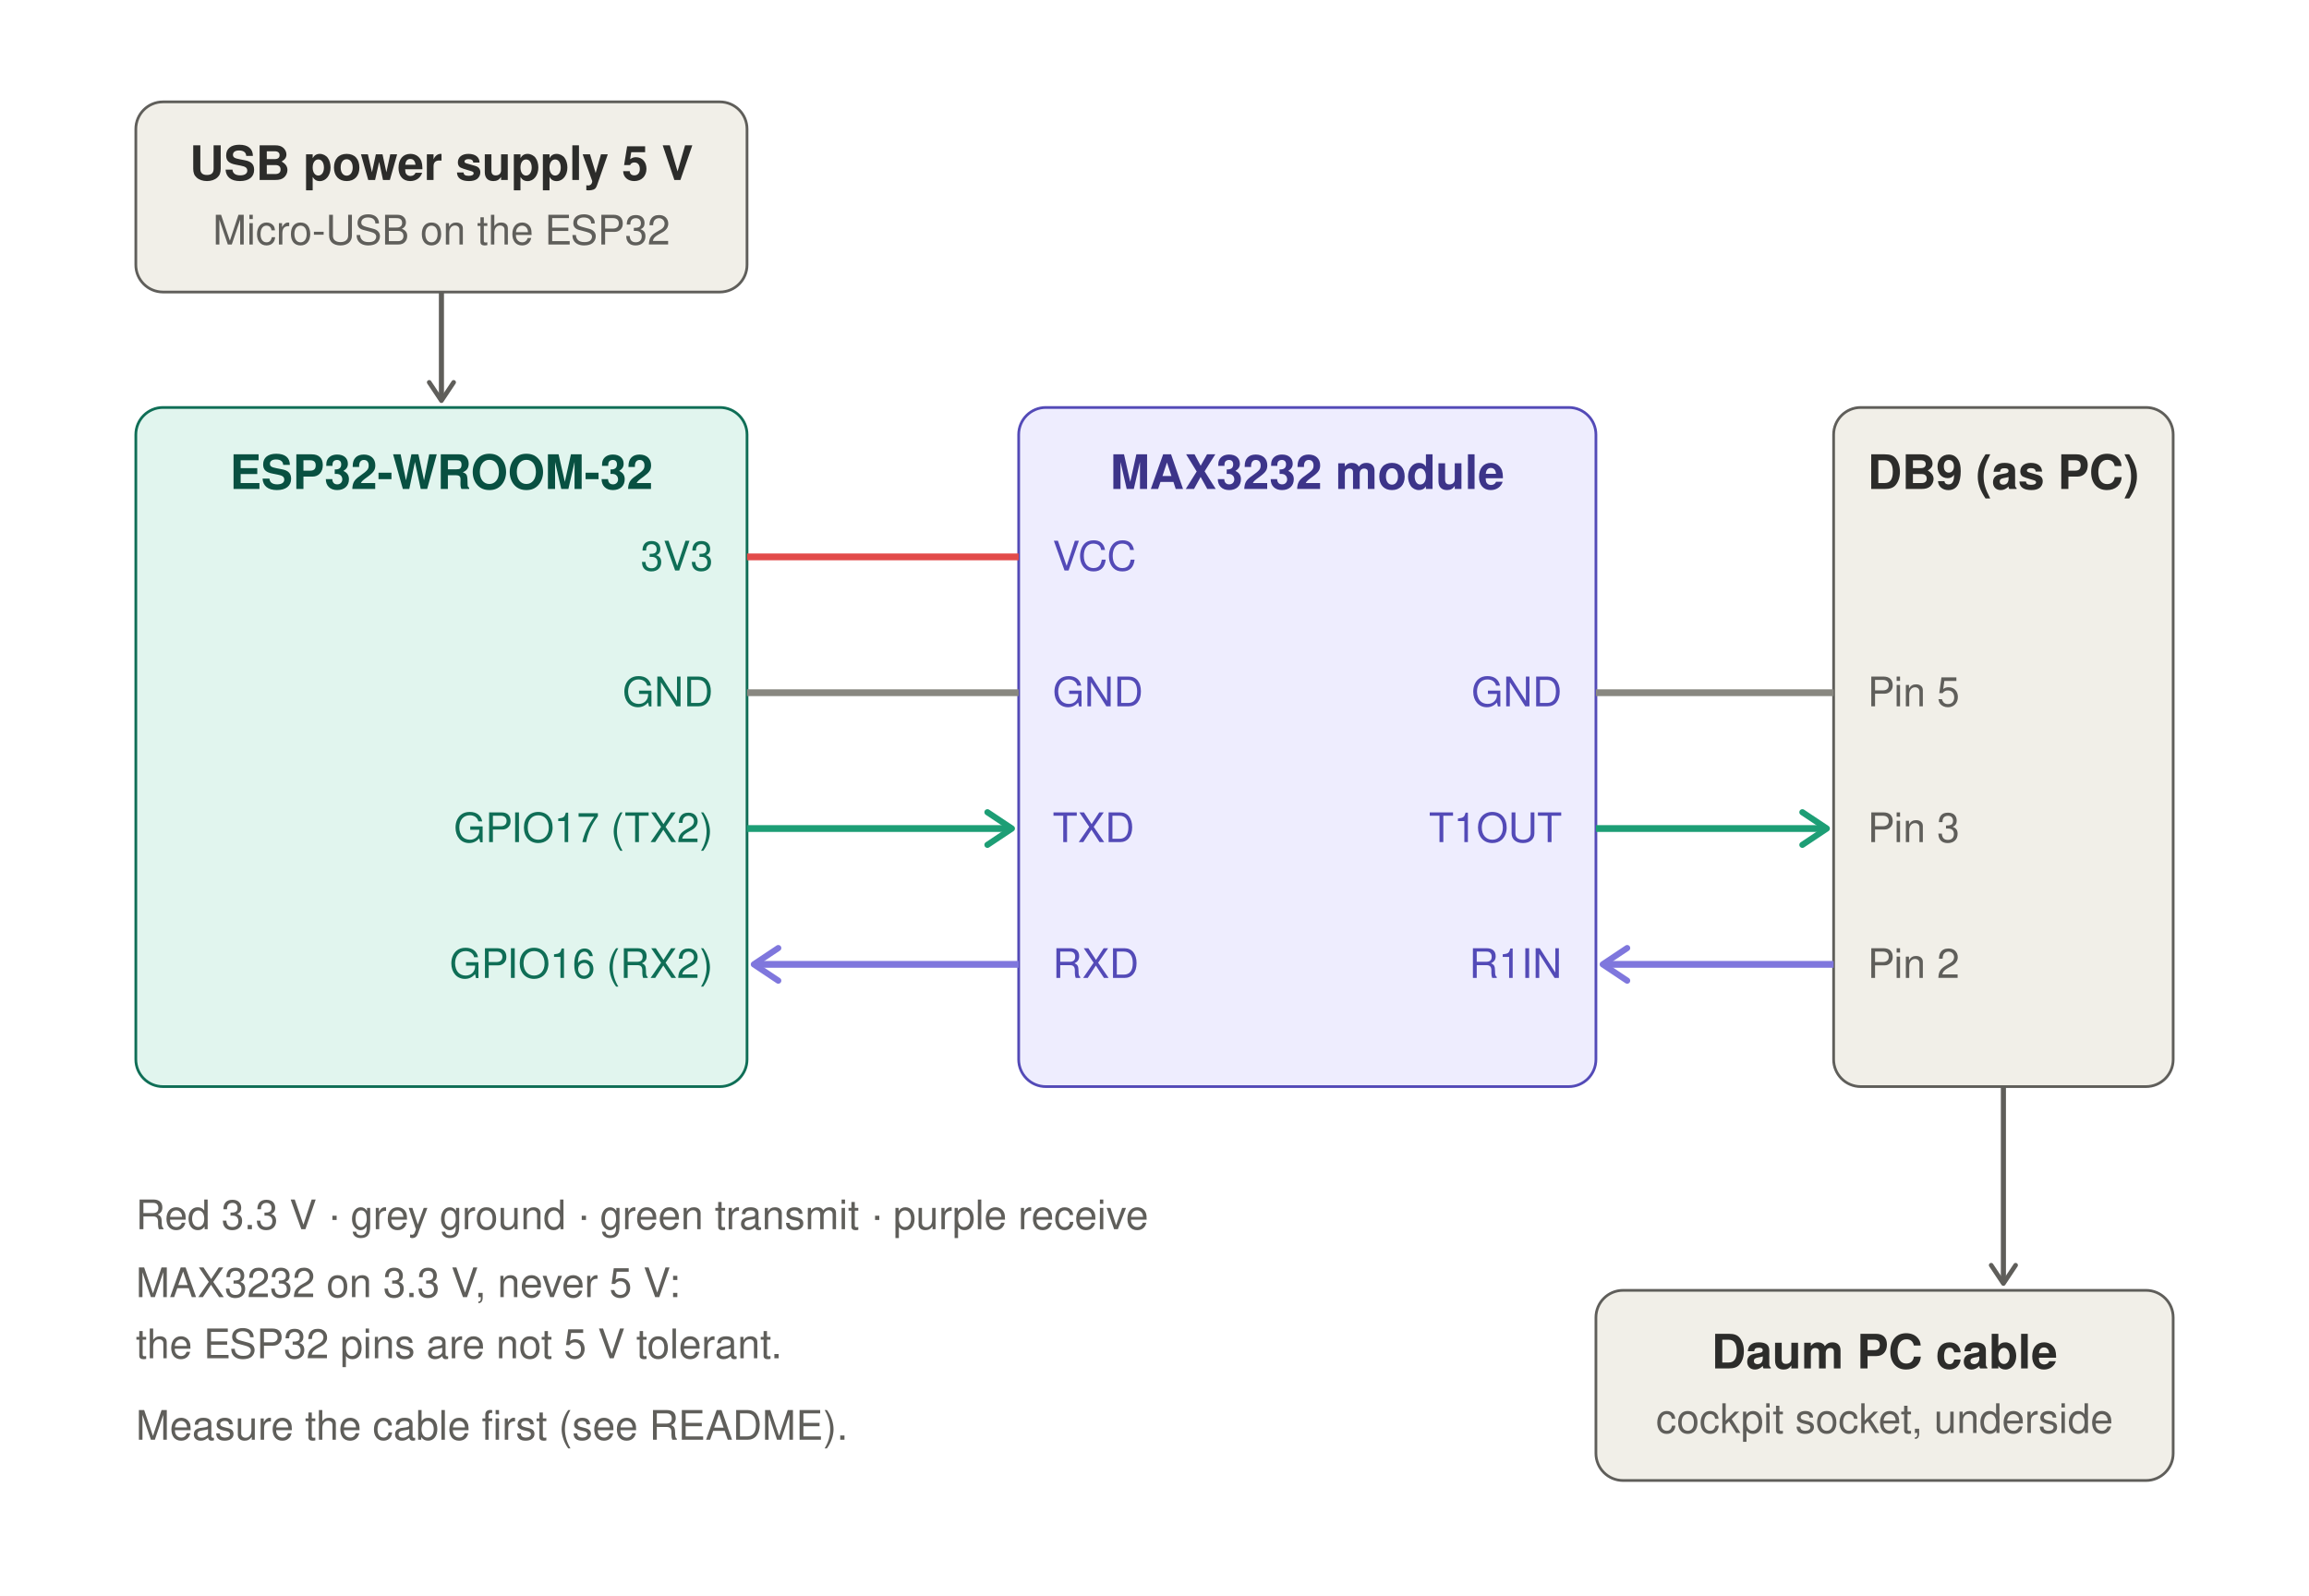
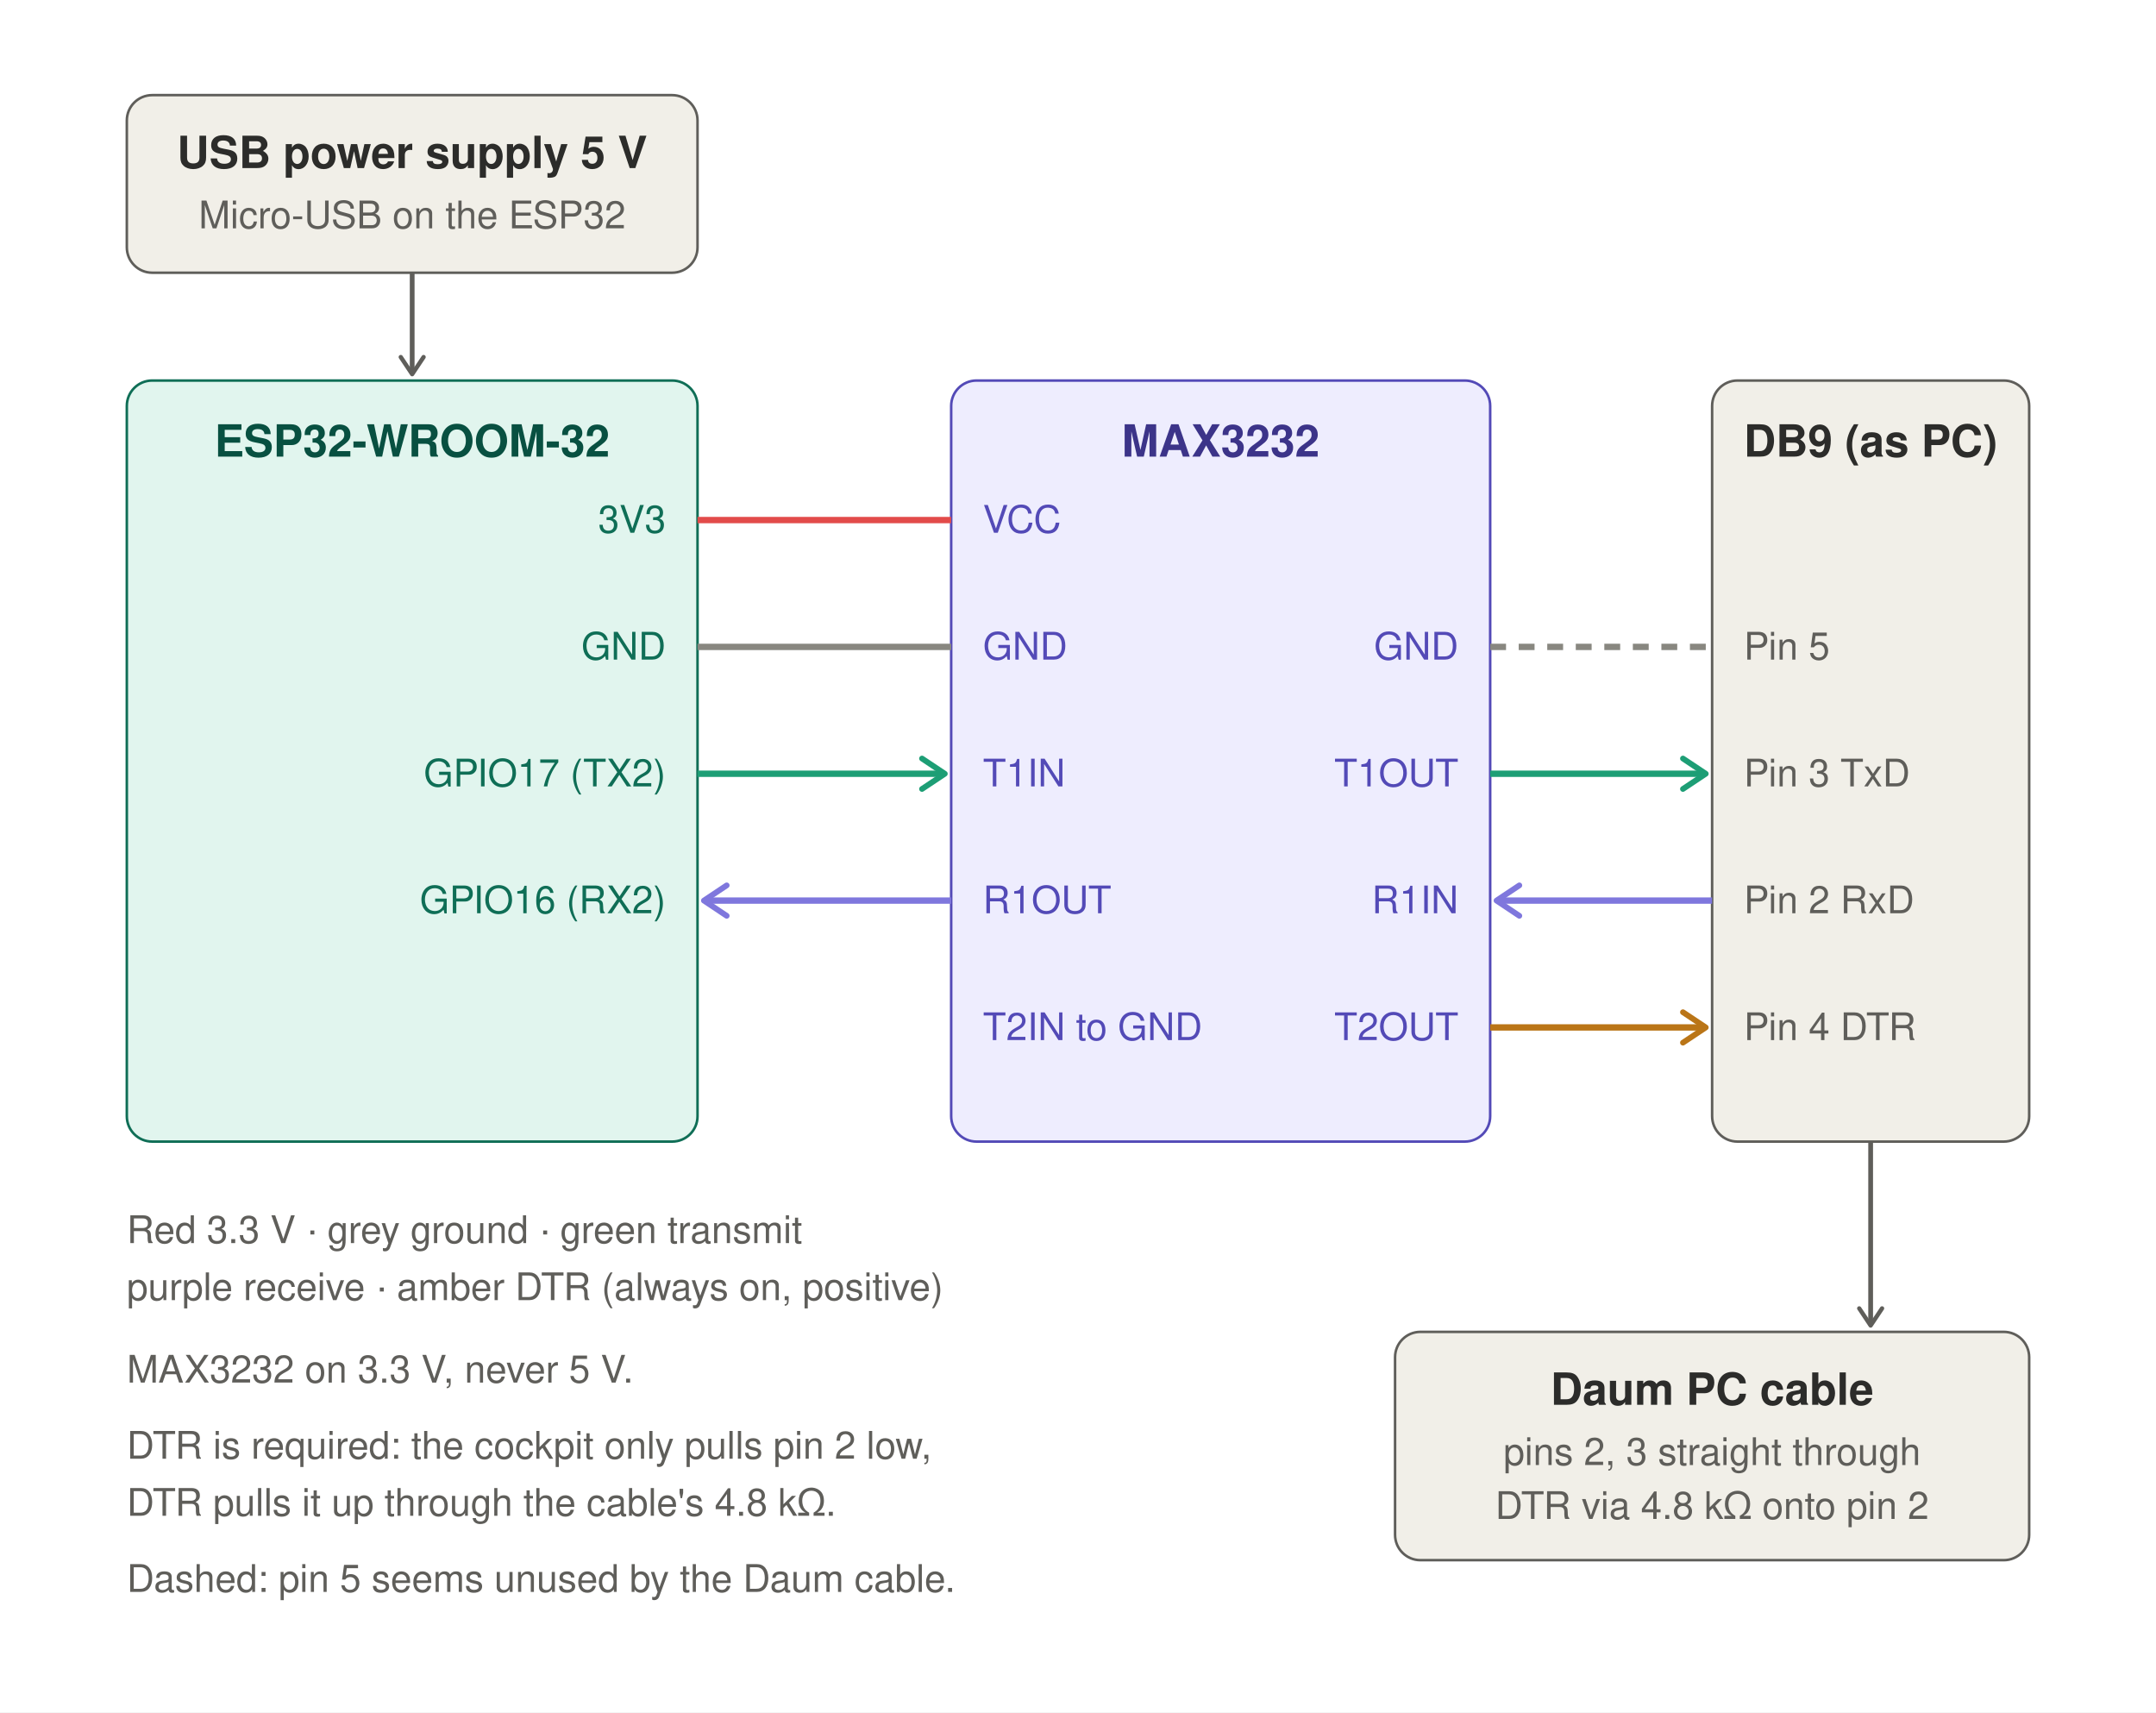
- <svg xmlns="http://www.w3.org/2000/svg" width="680" height="470" viewBox="0 0 680 470" font-family="Segoe UI, Helvetica, Arial, sans-serif">
+ <svg xmlns="http://www.w3.org/2000/svg" width="680" height="540" viewBox="0 0 680 540" font-family="Segoe UI, Helvetica, Arial, sans-serif">
  <defs>
    <marker id="arrow" viewBox="0 0 10 10" refX="8" refY="5" markerWidth="6" markerHeight="6" orient="auto-start-reverse">
      <path d="M2 1L8 5L2 9" fill="none" stroke="context-stroke" stroke-width="1.5" stroke-linecap="round" stroke-linejoin="round" />
    </marker>
  </defs>
-   <rect width="680" height="470" fill="#FFFFFF" />
+   <rect width="680" height="540" fill="#FFFFFF" />
  <rect x="40" y="30" width="180" height="56" rx="8" fill="#F1EFE8" stroke="#5F5E5A" stroke-width="0.8" />
  <text x="130" y="53" text-anchor="middle" font-size="14" font-weight="600" fill="#2C2C2A">USB power supply 5 V</text>
  <text x="130" y="72" text-anchor="middle" font-size="12" fill="#5F5E5A">Micro-USB on the ESP32</text>
  <line x1="130" y1="86" x2="130" y2="118" stroke="#5F5E5A" stroke-width="1.5" marker-end="url(#arrow)" />
-   <rect x="40" y="120" width="180" height="200" rx="8" fill="#E1F5EE" stroke="#0F6E56" stroke-width="0.8" />
+   <rect x="40" y="120" width="180" height="240" rx="8" fill="#E1F5EE" stroke="#0F6E56" stroke-width="0.8" />
  <text x="130" y="144" text-anchor="middle" font-size="14" font-weight="600" fill="#085041">ESP32-WROOM-32</text>
  <g font-size="12" fill="#0F6E56" text-anchor="end">
    <text x="210" y="168">3V3</text>
    <text x="210" y="208">GND</text>
    <text x="210" y="248">GPIO17 (TX2)</text>
    <text x="210" y="288">GPIO16 (RX2)</text>
  </g>
-   <rect x="300" y="120" width="170" height="200" rx="8" fill="#EEEDFE" stroke="#534AB7" stroke-width="0.8" />
-   <text x="385" y="144" text-anchor="middle" font-size="14" font-weight="600" fill="#3C3489">MAX3232 module</text>
+   <rect x="300" y="120" width="170" height="240" rx="8" fill="#EEEDFE" stroke="#534AB7" stroke-width="0.8" />
+   <text x="385" y="144" text-anchor="middle" font-size="14" font-weight="600" fill="#3C3489">MAX3232</text>
  <g font-size="12" fill="#534AB7">
    <text x="310" y="168">VCC</text>
    <text x="310" y="208">GND</text>
-     <text x="310" y="248">TXD</text>
-     <text x="310" y="288">RXD</text>
+     <text x="310" y="248">T1IN</text>
+     <text x="310" y="288">R1OUT</text>
+     <text x="310" y="328">T2IN to GND</text>
  </g>
  <g font-size="12" fill="#534AB7" text-anchor="end">
    <text x="460" y="208">GND</text>
    <text x="460" y="248">T1OUT</text>
    <text x="460" y="288">R1IN</text>
+     <text x="460" y="328">T2OUT</text>
  </g>
-   <rect x="540" y="120" width="100" height="200" rx="8" fill="#F1EFE8" stroke="#5F5E5A" stroke-width="0.8" />
+   <rect x="540" y="120" width="100" height="240" rx="8" fill="#F1EFE8" stroke="#5F5E5A" stroke-width="0.8" />
  <text x="590" y="144" text-anchor="middle" font-size="14" font-weight="600" fill="#2C2C2A">DB9 (as PC)</text>
  <g font-size="12" fill="#5F5E5A">
    <text x="550" y="208">Pin 5</text>
-     <text x="550" y="248">Pin 3</text>
-     <text x="550" y="288">Pin 2</text>
+     <text x="550" y="248">Pin 3 TxD</text>
+     <text x="550" y="288">Pin 2 RxD</text>
+     <text x="550" y="328">Pin 4 DTR</text>
  </g>
  <line x1="220" y1="164" x2="300" y2="164" stroke="#E24B4A" stroke-width="2" />
  <line x1="220" y1="204" x2="300" y2="204" stroke="#888780" stroke-width="2" />
  <line x1="220" y1="244" x2="298" y2="244" stroke="#1D9E75" stroke-width="2" marker-end="url(#arrow)" />
  <line x1="300" y1="284" x2="222" y2="284" stroke="#7F77DD" stroke-width="2" marker-end="url(#arrow)" />
-   <line x1="470" y1="204" x2="540" y2="204" stroke="#888780" stroke-width="2" />
+   <line x1="470" y1="204" x2="540" y2="204" stroke="#888780" stroke-width="2" stroke-dasharray="5 4" />
  <line x1="470" y1="244" x2="538" y2="244" stroke="#1D9E75" stroke-width="2" marker-end="url(#arrow)" />
  <line x1="540" y1="284" x2="472" y2="284" stroke="#7F77DD" stroke-width="2" marker-end="url(#arrow)" />
-   <line x1="590" y1="320" x2="590" y2="378" stroke="#5F5E5A" stroke-width="1.5" marker-end="url(#arrow)" />
-   <rect x="470" y="380" width="170" height="56" rx="8" fill="#F1EFE8" stroke="#5F5E5A" stroke-width="0.8" />
-   <text x="555" y="403" text-anchor="middle" font-size="14" font-weight="600" fill="#2C2C2A">Daum PC cable</text>
-   <text x="555" y="422" text-anchor="middle" font-size="12" fill="#5F5E5A">cockpit socket, underside</text>
+   <line x1="470" y1="324" x2="538" y2="324" stroke="#BA7517" stroke-width="2" marker-end="url(#arrow)" />
+   <line x1="590" y1="360" x2="590" y2="418" stroke="#5F5E5A" stroke-width="1.5" marker-end="url(#arrow)" />
+   <rect x="440" y="420" width="200" height="72" rx="8" fill="#F1EFE8" stroke="#5F5E5A" stroke-width="0.8" />
+   <text x="540" y="443" text-anchor="middle" font-size="14" font-weight="600" fill="#2C2C2A">Daum PC cable</text>
+   <text x="540" y="462" text-anchor="middle" font-size="12" fill="#5F5E5A">pins 2, 3 straight through</text>
+   <text x="540" y="479" text-anchor="middle" font-size="12" fill="#5F5E5A">DTR via 4.8 kΩ onto pin 2</text>
  <g font-size="12" fill="#5F5E5A">
-     <text x="40" y="362">Red 3.3 V · grey ground · green transmit · purple receive</text>
-     <text x="40" y="382">MAX3232 on 3.3 V, never 5 V:</text>
-     <text x="40" y="400">the ESP32 pins are not 5 V tolerant.</text>
-     <text x="40" y="424">Measure the cable first (see README).</text>
+     <text x="40" y="392">Red 3.3 V · grey ground · green transmit</text>
+     <text x="40" y="410">purple receive · amber DTR (always on, positive)</text>
+     <text x="40" y="436">MAX3232 on 3.3 V, never 5 V.</text>
+     <text x="40" y="460">DTR is required: the cockpit only pulls pin 2 low,</text>
+     <text x="40" y="478">DTR pulls it up through the cable's 4.8 kΩ.</text>
+     <text x="40" y="502">Dashed: pin 5 seems unused by the Daum cable.</text>
  </g>
</svg>
